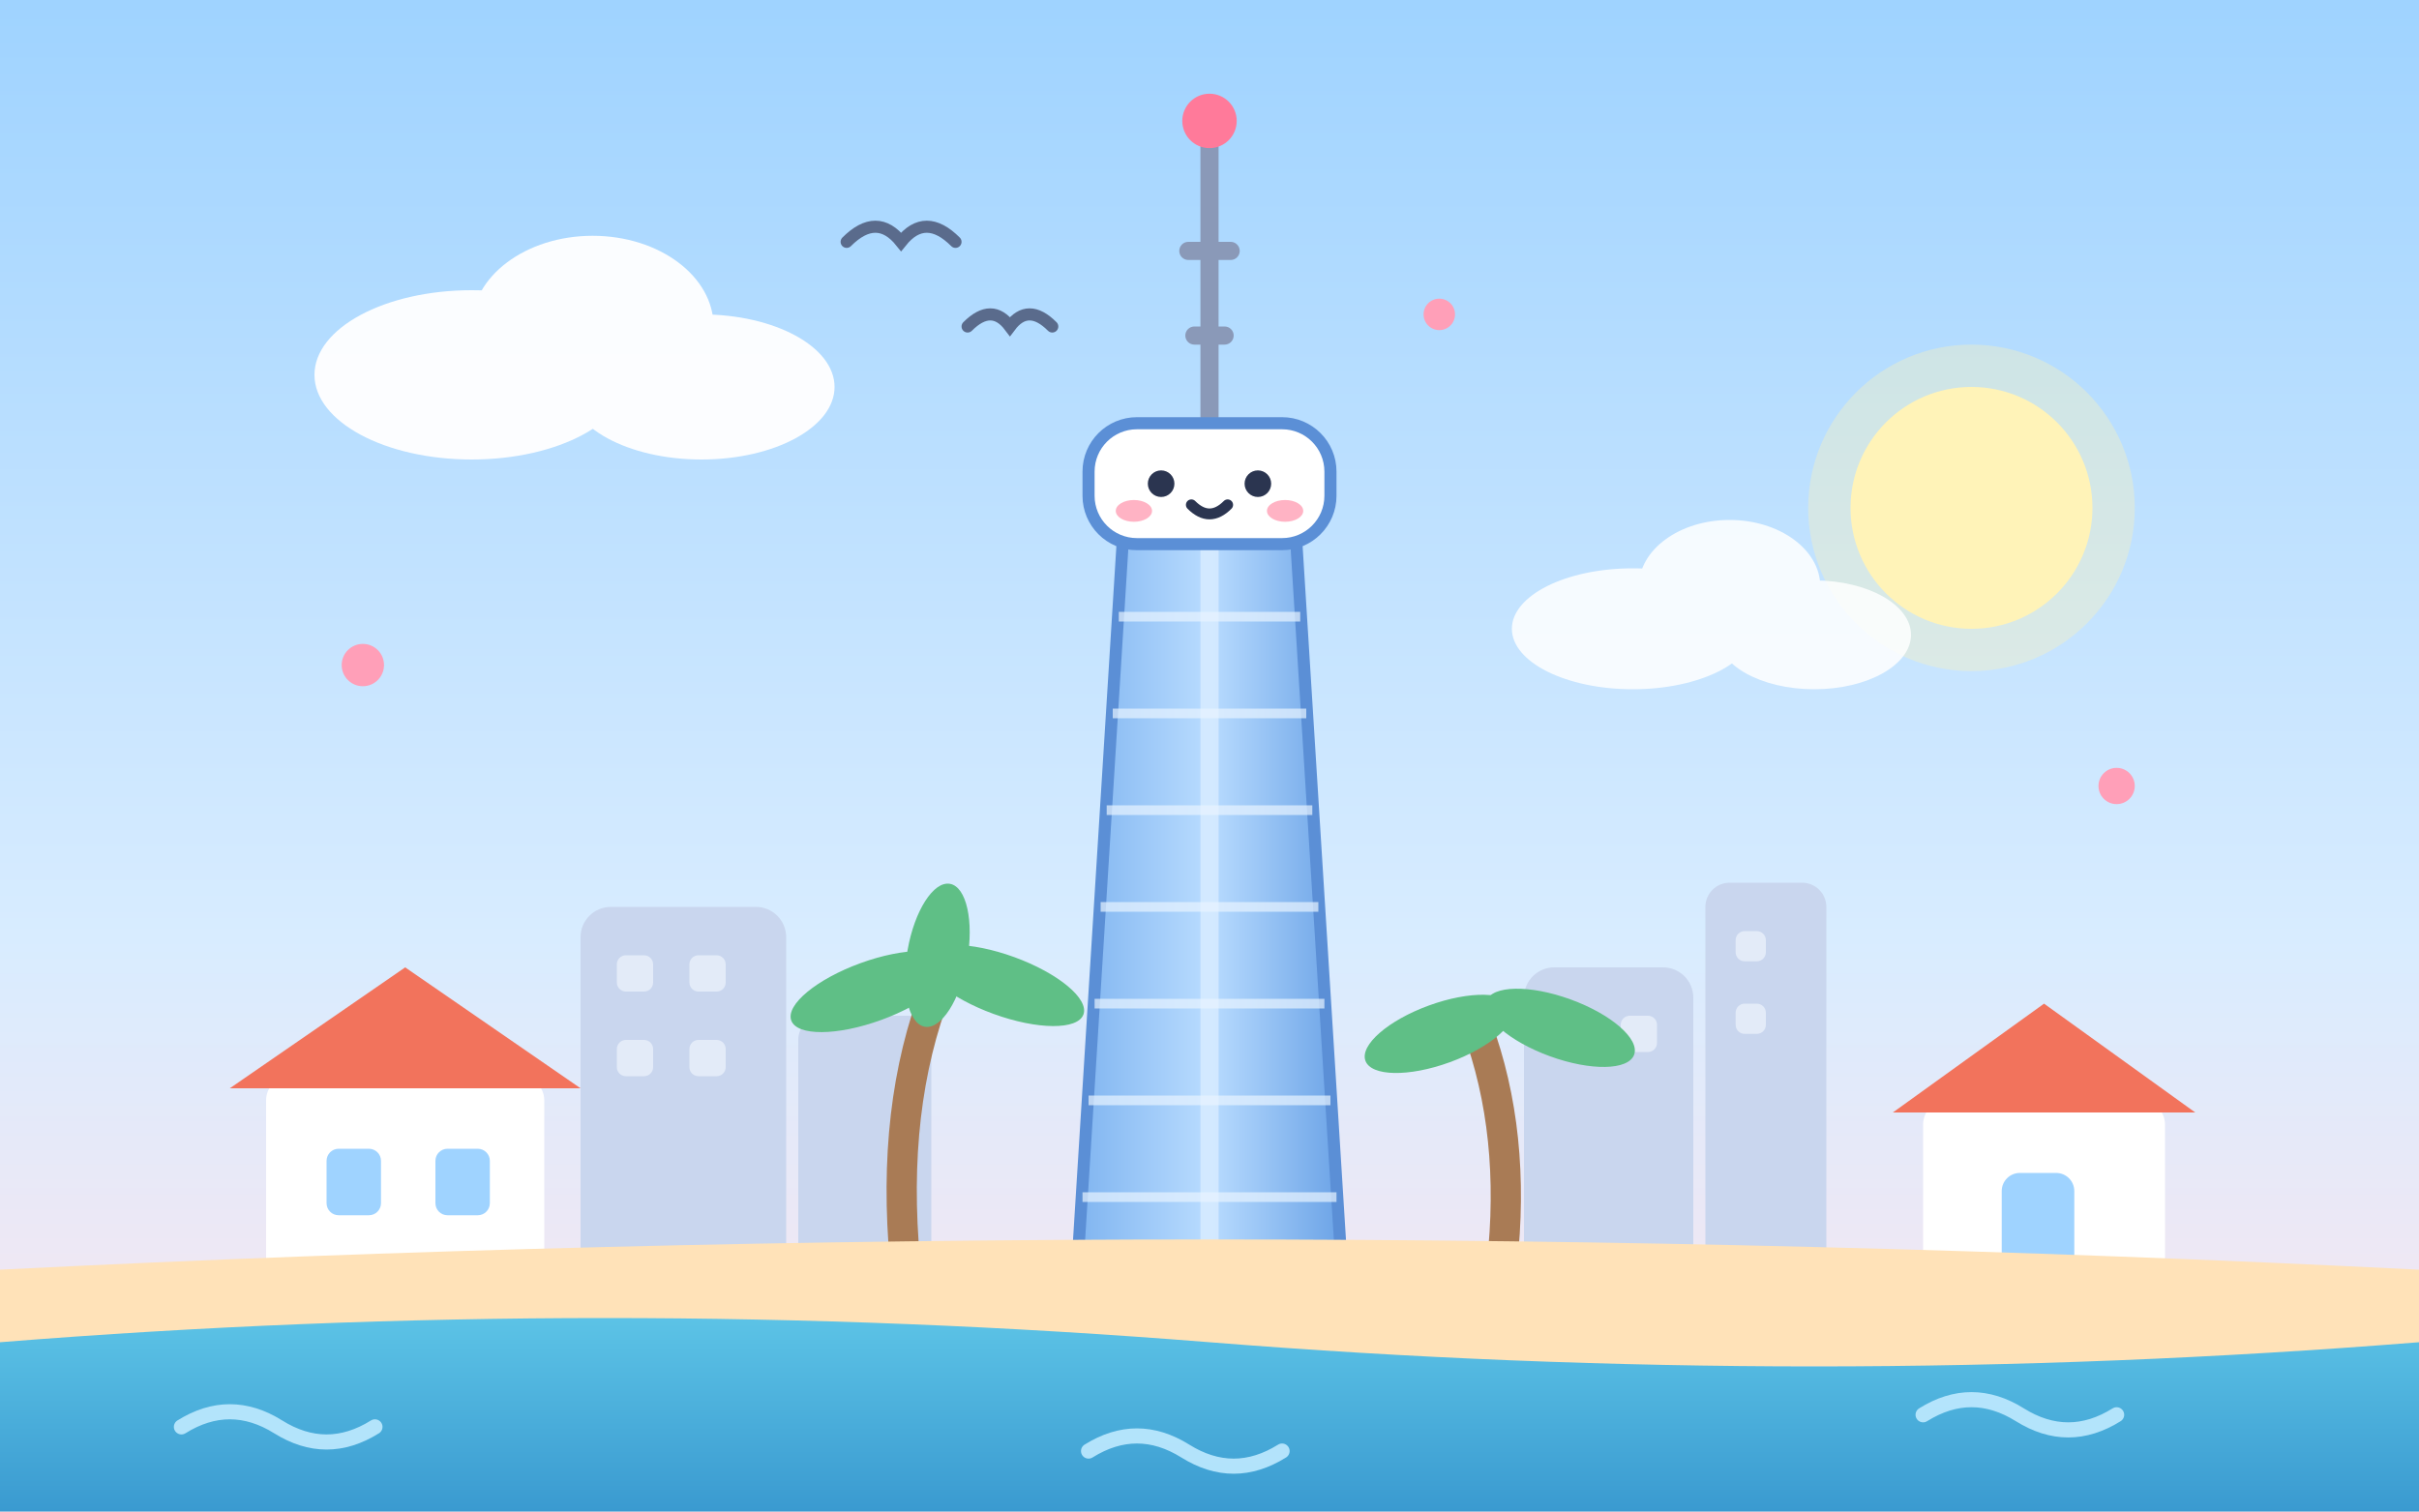
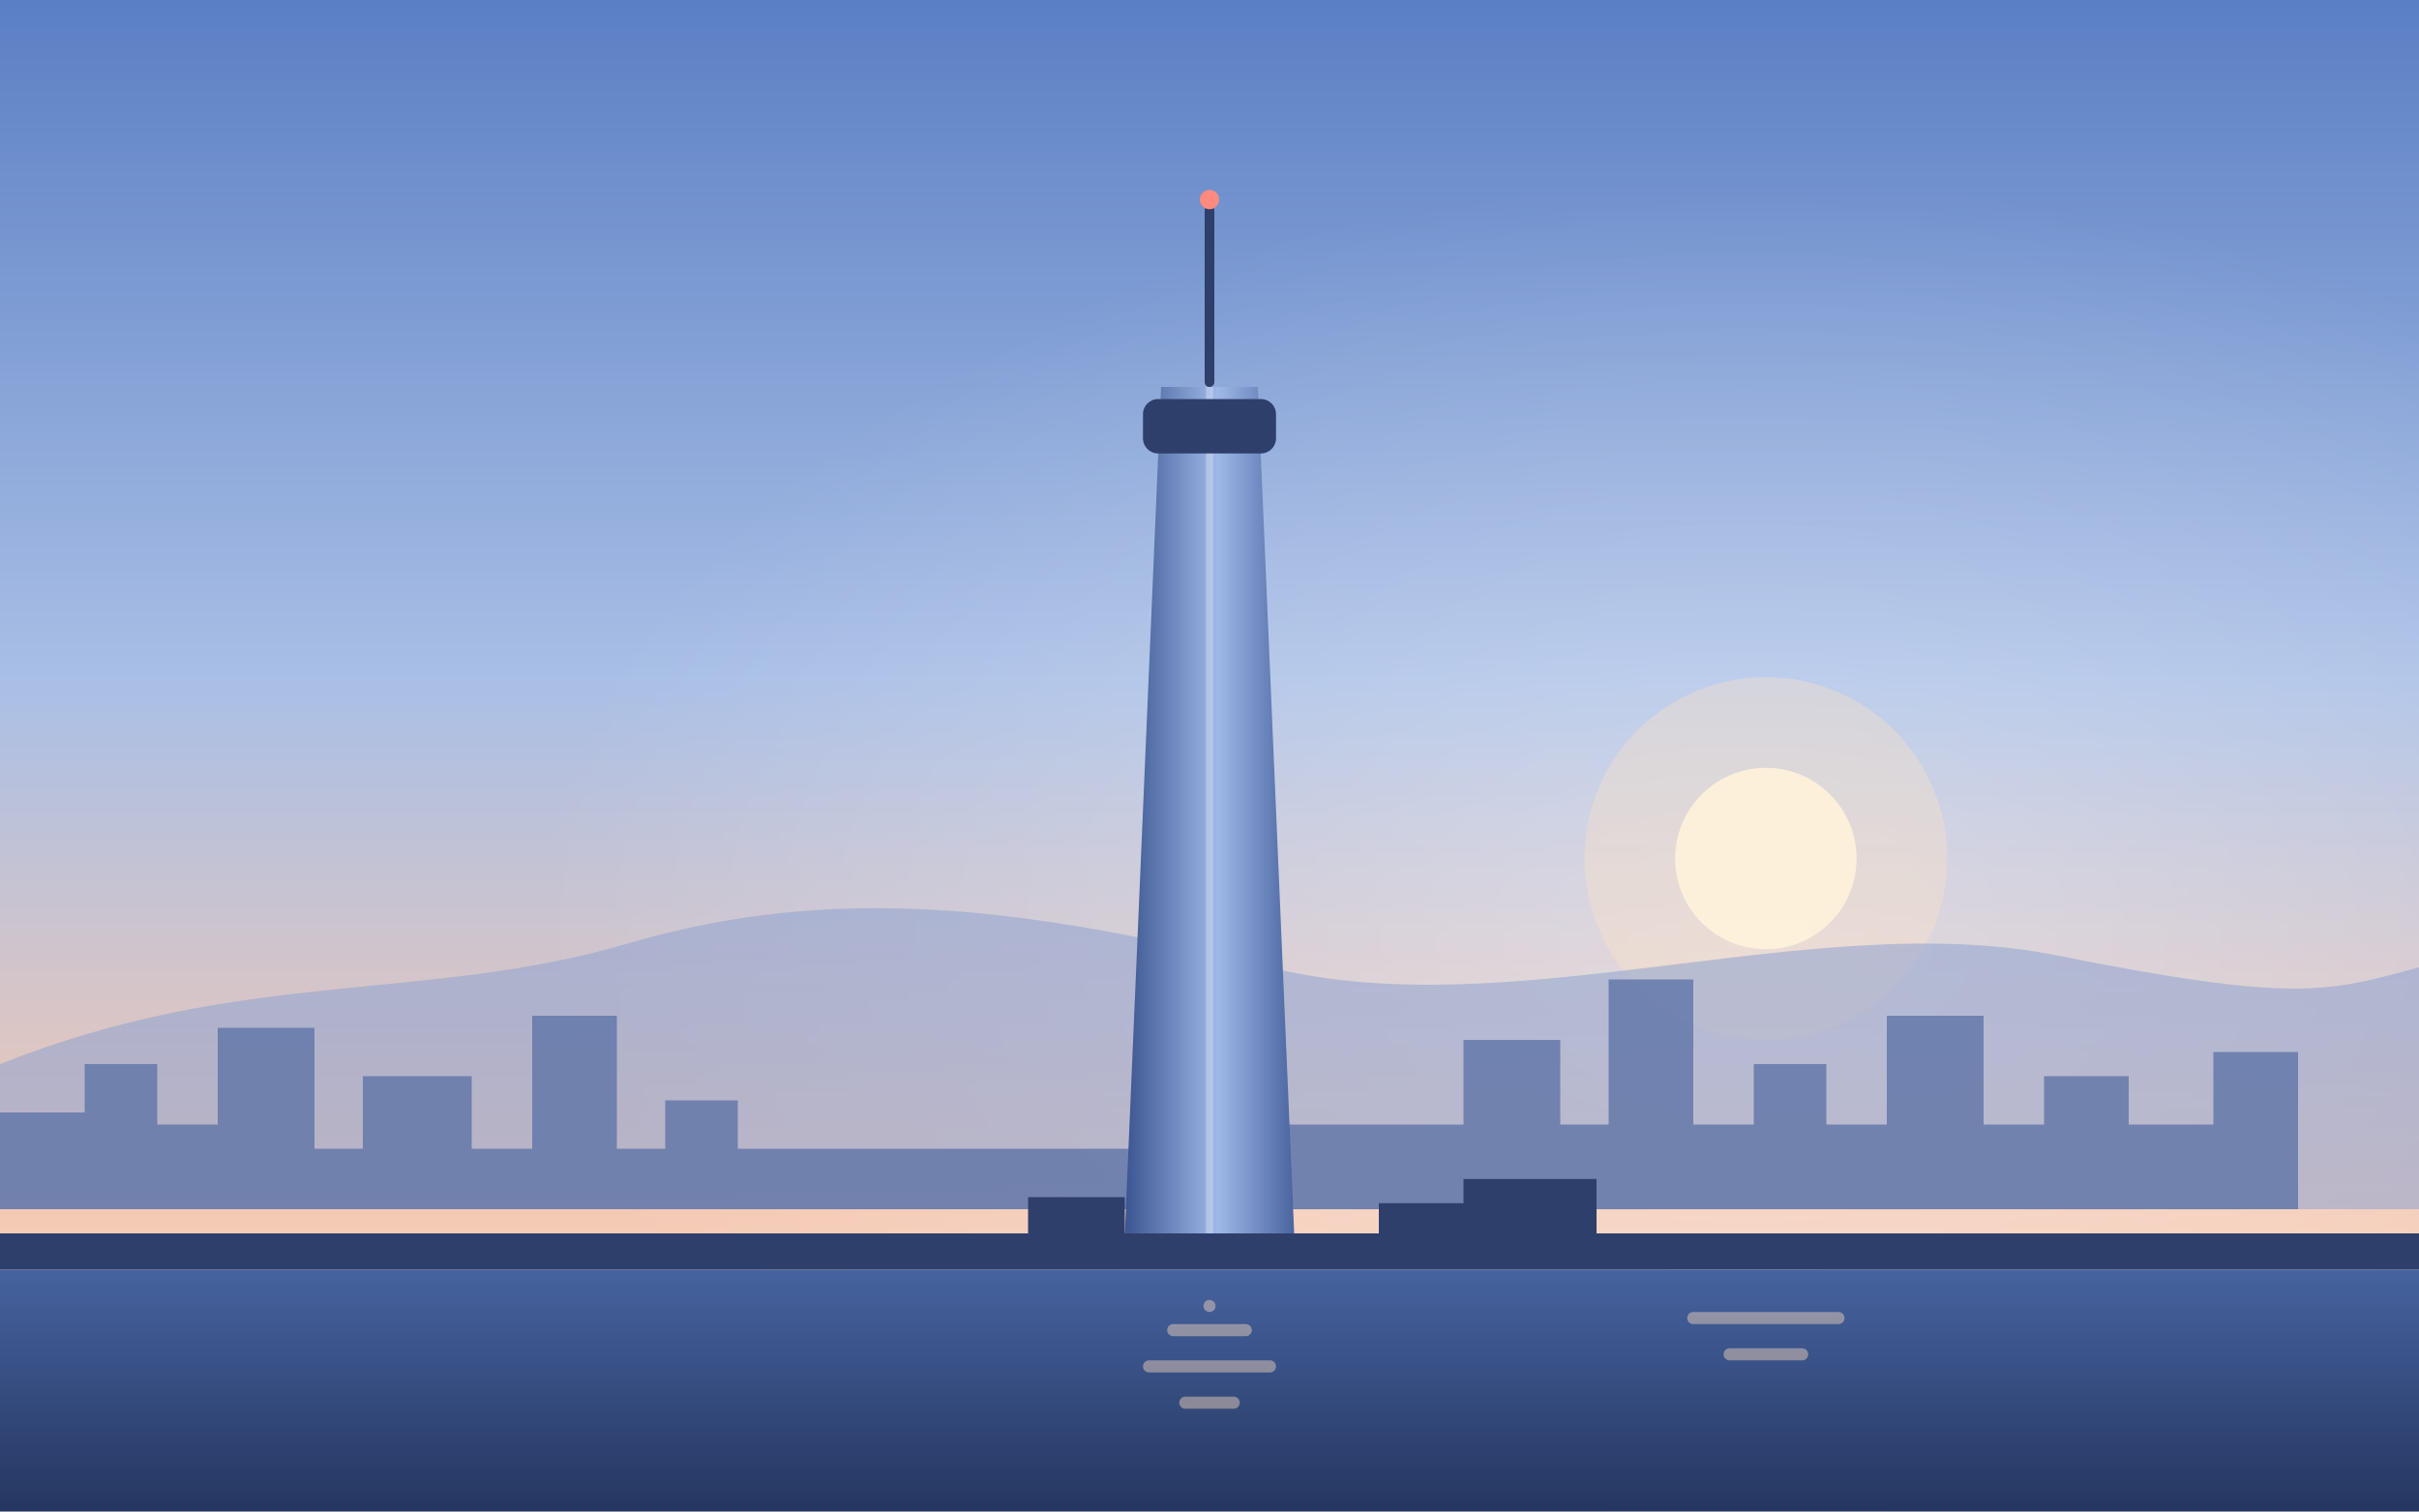
<svg xmlns="http://www.w3.org/2000/svg" viewBox="0 0 400 250" role="img" aria-label="후쿠오카 타워 일러스트">
+   <style>
+     .s0{stop-color:#5b7fc4}.s1{stop-color:#a9bfe6}.s2{stop-color:#f4c9b4}.s3{stop-color:#f9e2c8}
+     .far{fill:#8ea3cf;opacity:.55}.mid{fill:#5f74a8;opacity:.8}.near{fill:#2f3f6b}
+     .g0{stop-color:#3b5590}.g1{stop-color:#9fb8e8}.g2{stop-color:#4a64a0}
+     .sea0{stop-color:#46639f}.sea1{stop-color:#253660}
+     .glow{fill:#fff3dc;opacity:.9}.halo{fill:#ffe1c2;opacity:.35}
+     .lit{fill:#ffd9a8;opacity:0}.ref{stroke:#f7d6bd;opacity:.45}
+     @media (prefers-color-scheme: dark){
+       .s0{stop-color:#0b1430}.s1{stop-color:#1c2c5c}.s2{stop-color:#3d3f78}.s3{stop-color:#5b4a7e}
+       .far{fill:#2a3a6a;opacity:.7}.mid{fill:#1c2850;opacity:.9}.near{fill:#0d1530}
+       .g0{stop-color:#1d2d58}.g1{stop-color:#6f8fd8}.g2{stop-color:#22346a}
+       .sea0{stop-color:#18244a}.sea1{stop-color:#070c1e}
+       .glow{fill:#e9edff;opacity:.85}.halo{fill:#9fb0ff;opacity:.18}
+       .lit{opacity:.9}.ref{stroke:#9fb6ff;opacity:.4}
+     }
+   </style>
  <defs>
    <linearGradient id="sky" x1="0" y1="0" x2="0" y2="1">
-       <stop offset="0" stop-color="#9fd3ff" />
-       <stop offset=".62" stop-color="#d8ecff" />
-       <stop offset="1" stop-color="#ffe4ec" />
+       <stop offset="0" class="s0" />
+       <stop offset=".45" class="s1" />
+       <stop offset=".8" class="s2" />
+       <stop offset="1" class="s3" />
    </linearGradient>
    <linearGradient id="glass" x1="0" y1="0" x2="1" y2="0">
-       <stop offset="0" stop-color="#7fb4f0" />
-       <stop offset=".5" stop-color="#b9dcff" />
-       <stop offset="1" stop-color="#6aa2e6" />
+       <stop offset="0" class="g0" />
+       <stop offset=".55" class="g1" />
+       <stop offset="1" class="g2" />
    </linearGradient>
    <linearGradient id="sea" x1="0" y1="0" x2="0" y2="1">
-       <stop offset="0" stop-color="#5cc3e6" />
-       <stop offset="1" stop-color="#3a9ad0" />
+       <stop offset="0" class="sea0" />
+       <stop offset="1" class="sea1" />
    </linearGradient>
+     <radialGradient id="haze" cx=".72" cy=".62" r=".5">
+       <stop offset="0" stop-color="#fff" stop-opacity=".35" />
+       <stop offset="1" stop-color="#fff" stop-opacity="0" />
+     </radialGradient>
  </defs>
  <rect width="400" height="250" fill="url(#sky)" />
-   <circle cx="326" cy="84" r="20" fill="#fff3b8" />
-   <circle cx="326" cy="84" r="27" fill="#fff3b8" opacity=".35" />
-   <g fill="#fff">
-     <g opacity=".95">
-       <ellipse cx="78" cy="62" rx="26" ry="14" />
-       <ellipse cx="98" cy="54" rx="20" ry="15" />
-       <ellipse cx="116" cy="64" rx="22" ry="12" />
-     </g>
-     <g opacity=".85">
-       <ellipse cx="270" cy="104" rx="20" ry="10" />
-       <ellipse cx="286" cy="97" rx="15" ry="11" />
-       <ellipse cx="300" cy="105" rx="16" ry="9" />
-     </g>
+   <rect width="400" height="250" fill="url(#haze)" />
+   <circle cx="292" cy="142" r="30" class="halo" />
+   <circle cx="292" cy="142" r="15" class="glow" />
+   <path class="far" d="M0 176 C40 160 70 166 104 156 S170 150 210 160 S300 150 340 158 S385 164 400 160 V200 H0 Z" />
+   <path class="mid" d="M0 200 V184 h14 v-8 h12 v10 h10 v-16 h16 v20 h8 v-12 h18 v12 h10 v-22 h14 v22 h8 v-8 h12 v8     H190 V200 Z M210 200 V186 h32 v-14 h16 v14 h8 v-24 h14 v24 h10 v-10 h12 v10 h10 v-18 h16 v18 h10 v-8 h14 v8 h14 v-12 h14 V200 Z" />
+   <rect x="199.2" y="34" width="1.6" height="30" rx=".8" class="near" />
+   <circle cx="200" cy="33" r="1.6" fill="#ff8a80" />
+   <path d="M192 64 H208 L214 204 H186 Z" fill="url(#glass)" />
+   <path d="M200 64 V204" stroke="#ffffff" stroke-opacity=".28" stroke-width="1.2" />
+   <rect x="189" y="66" width="22" height="9" rx="2.5" class="near" />
+   <rect x="191" y="69" width="18" height="2" rx="1" class="lit" />
+   <g class="lit">
+     <rect x="198" y="90" width="4" height="100" rx="2" opacity=".35" />
  </g>
-   <g fill="none" stroke="#5a6b8c" stroke-width="2" stroke-linecap="round">
-     <path d="M140 40q5 -5 9 0q4 -5 9 0" />
-     <path d="M160 54q4 -4 7 0q3 -4 7 0" />
-   </g>
-   <g fill="#c9d6ee">
-     <rect x="96" y="150" width="34" height="62" rx="5" />
-     <rect x="132" y="168" width="22" height="44" rx="4" />
-     <rect x="252" y="160" width="28" height="52" rx="5" />
-     <rect x="282" y="146" width="20" height="66" rx="4" />
-   </g>
-   <g fill="#e3ebf8">
-     <rect x="102" y="158" width="6" height="6" rx="1.5" />
-     <rect x="114" y="158" width="6" height="6" rx="1.5" />
-     <rect x="102" y="172" width="6" height="6" rx="1.5" />
-     <rect x="114" y="172" width="6" height="6" rx="1.5" />
-     <rect x="258" y="168" width="6" height="6" rx="1.5" />
-     <rect x="268" y="168" width="6" height="6" rx="1.5" />
-     <rect x="287" y="154" width="5" height="5" rx="1.5" />
-     <rect x="287" y="166" width="5" height="5" rx="1.5" />
-   </g>
-   <g>
-     <rect x="198.5" y="22" width="3" height="52" rx="1.5" fill="#8a99b8" />
-     <rect x="195" y="40" width="10" height="3" rx="1.5" fill="#8a99b8" />
-     <rect x="196" y="54" width="8" height="3" rx="1.5" fill="#8a99b8" />
-     <circle cx="200" cy="20" r="4.5" fill="#ff7a9a" />
-     <path d="M186 84 L214 84 L222 212 L178 212 Z" fill="url(#glass)" stroke="#5b8fd6" stroke-width="2" stroke-linejoin="round" />
-     <path d="M200 84 L200 212" stroke="#d9ecff" stroke-width="3" opacity=".8" />
-     <g stroke="#e8f4ff" stroke-width="1.6" opacity=".7">
-       <path d="M185 102h30M184 118h32M183 134h34M182 150h36M181 166h38M180 182h40M179 198h42" />
-     </g>
-     <rect x="180" y="70" width="40" height="20" rx="8" fill="#ffffff" stroke="#5b8fd6" stroke-width="2" />
-     <circle cx="192" cy="80" r="2.2" fill="#2b3550" />
-     <circle cx="208" cy="80" r="2.2" fill="#2b3550" />
-     <path d="M197 83.5q3 3 6 0" fill="none" stroke="#2b3550" stroke-width="1.8" stroke-linecap="round" />
-     <ellipse cx="187.5" cy="84.5" rx="3" ry="1.8" fill="#ffb3c4" />
-     <ellipse cx="212.5" cy="84.5" rx="3" ry="1.8" fill="#ffb3c4" />
-     <rect x="170" y="206" width="60" height="10" rx="5" fill="#e9b48a" />
-   </g>
-   <g>
-     <rect x="44" y="178" width="46" height="34" rx="4" fill="#fff" />
-     <path d="M38 180 L67 160 L96 180 Z" fill="#f2735c" stroke-linejoin="round" />
-     <rect x="54" y="190" width="9" height="11" rx="2" fill="#9fd3ff" />
-     <rect x="72" y="190" width="9" height="11" rx="2" fill="#9fd3ff" />
-     <rect x="318" y="182" width="40" height="30" rx="4" fill="#fff" />
-     <path d="M313 184 L338 166 L363 184 Z" fill="#f2735c" />
-     <rect x="331" y="194" width="12" height="18" rx="3" fill="#9fd3ff" />
-   </g>
-   <g>
-     <path d="M150 212 q-3 -26 4 -46" fill="none" stroke="#a97b55" stroke-width="5" stroke-linecap="round" />
-     <g fill="#5fbf86">
-       <ellipse cx="144" cy="164" rx="14" ry="5" transform="rotate(-20 144 164)" />
-       <ellipse cx="166" cy="163" rx="14" ry="5" transform="rotate(20 166 163)" />
-       <ellipse cx="155" cy="158" rx="12" ry="5" transform="rotate(-80 155 158)" />
-     </g>
-     <path d="M248 212 q3 -22 -3 -40" fill="none" stroke="#a97b55" stroke-width="5" stroke-linecap="round" />
-     <g fill="#5fbf86">
-       <ellipse cx="238" cy="171" rx="13" ry="5" transform="rotate(-20 238 171)" />
-       <ellipse cx="258" cy="170" rx="13" ry="5" transform="rotate(20 258 170)" />
-     </g>
-   </g>
-   <path d="M0 210 Q200 200 400 210 L400 226 L0 226 Z" fill="#ffe2b8" />
-   <path d="M0 222 Q100 214 200 222 T400 222 L400 250 L0 250 Z" fill="url(#sea)" />
-   <g fill="none" stroke="#bfeaff" stroke-width="2.5" stroke-linecap="round" opacity=".9">
-     <path d="M30 236q8 -5 16 0q8 5 16 0" />
-     <path d="M180 240q8 -5 16 0q8 5 16 0" />
-     <path d="M318 234q8 -5 16 0q8 5 16 0" />
-   </g>
-   <g fill="#ff9fb8">
-     <circle cx="60" cy="110" r="3.5" />
-     <circle cx="350" cy="130" r="3" />
-     <circle cx="238" cy="52" r="2.6" />
+   <path class="near" d="M0 204 H400 V210 H0 Z" />
+   <path class="near" d="M150 204 h20 v-6 h16 v6 Z M228 204 v-5 h14 v-4 h22 v9 Z" />
+   <rect y="210" width="400" height="40" fill="url(#sea)" />
+   <g class="ref" stroke-width="2" stroke-linecap="round">
+     <path d="M200 216 h0" />
+     <path d="M194 220 h12" />
+     <path d="M190 226 h20" />
+     <path d="M196 232 h8" />
+     <path d="M280 218 h24" />
+     <path d="M286 224 h12" />
  </g>
</svg>
